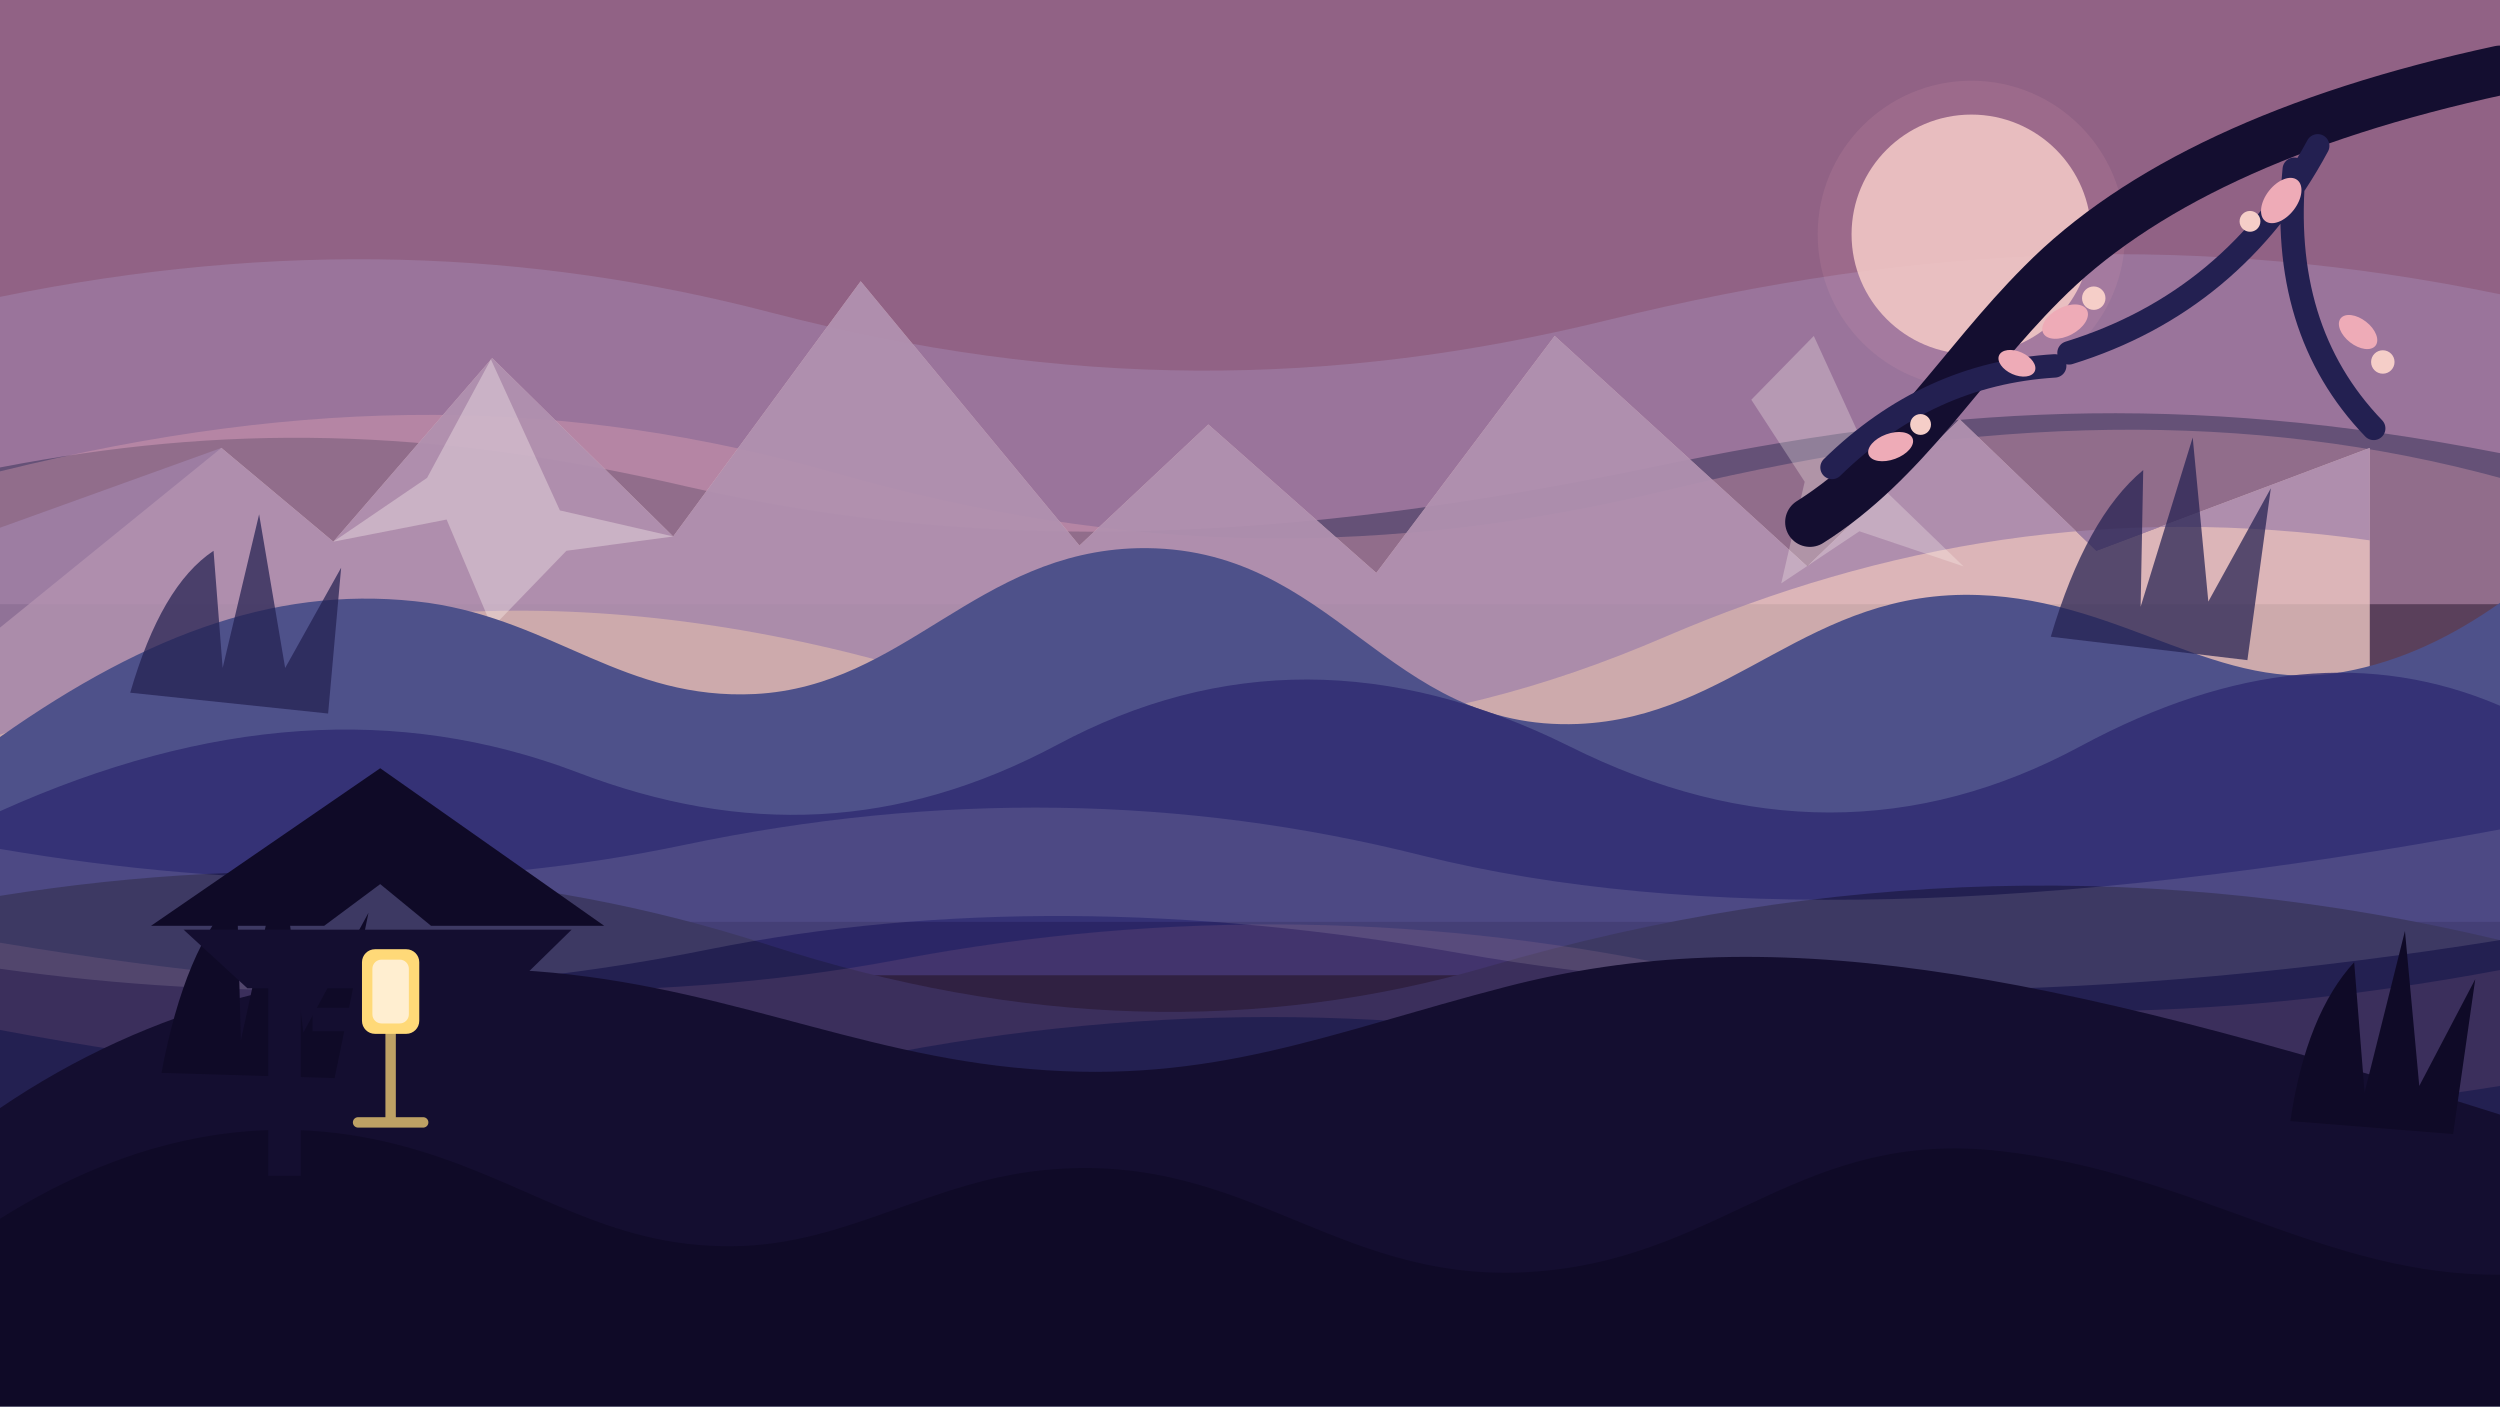
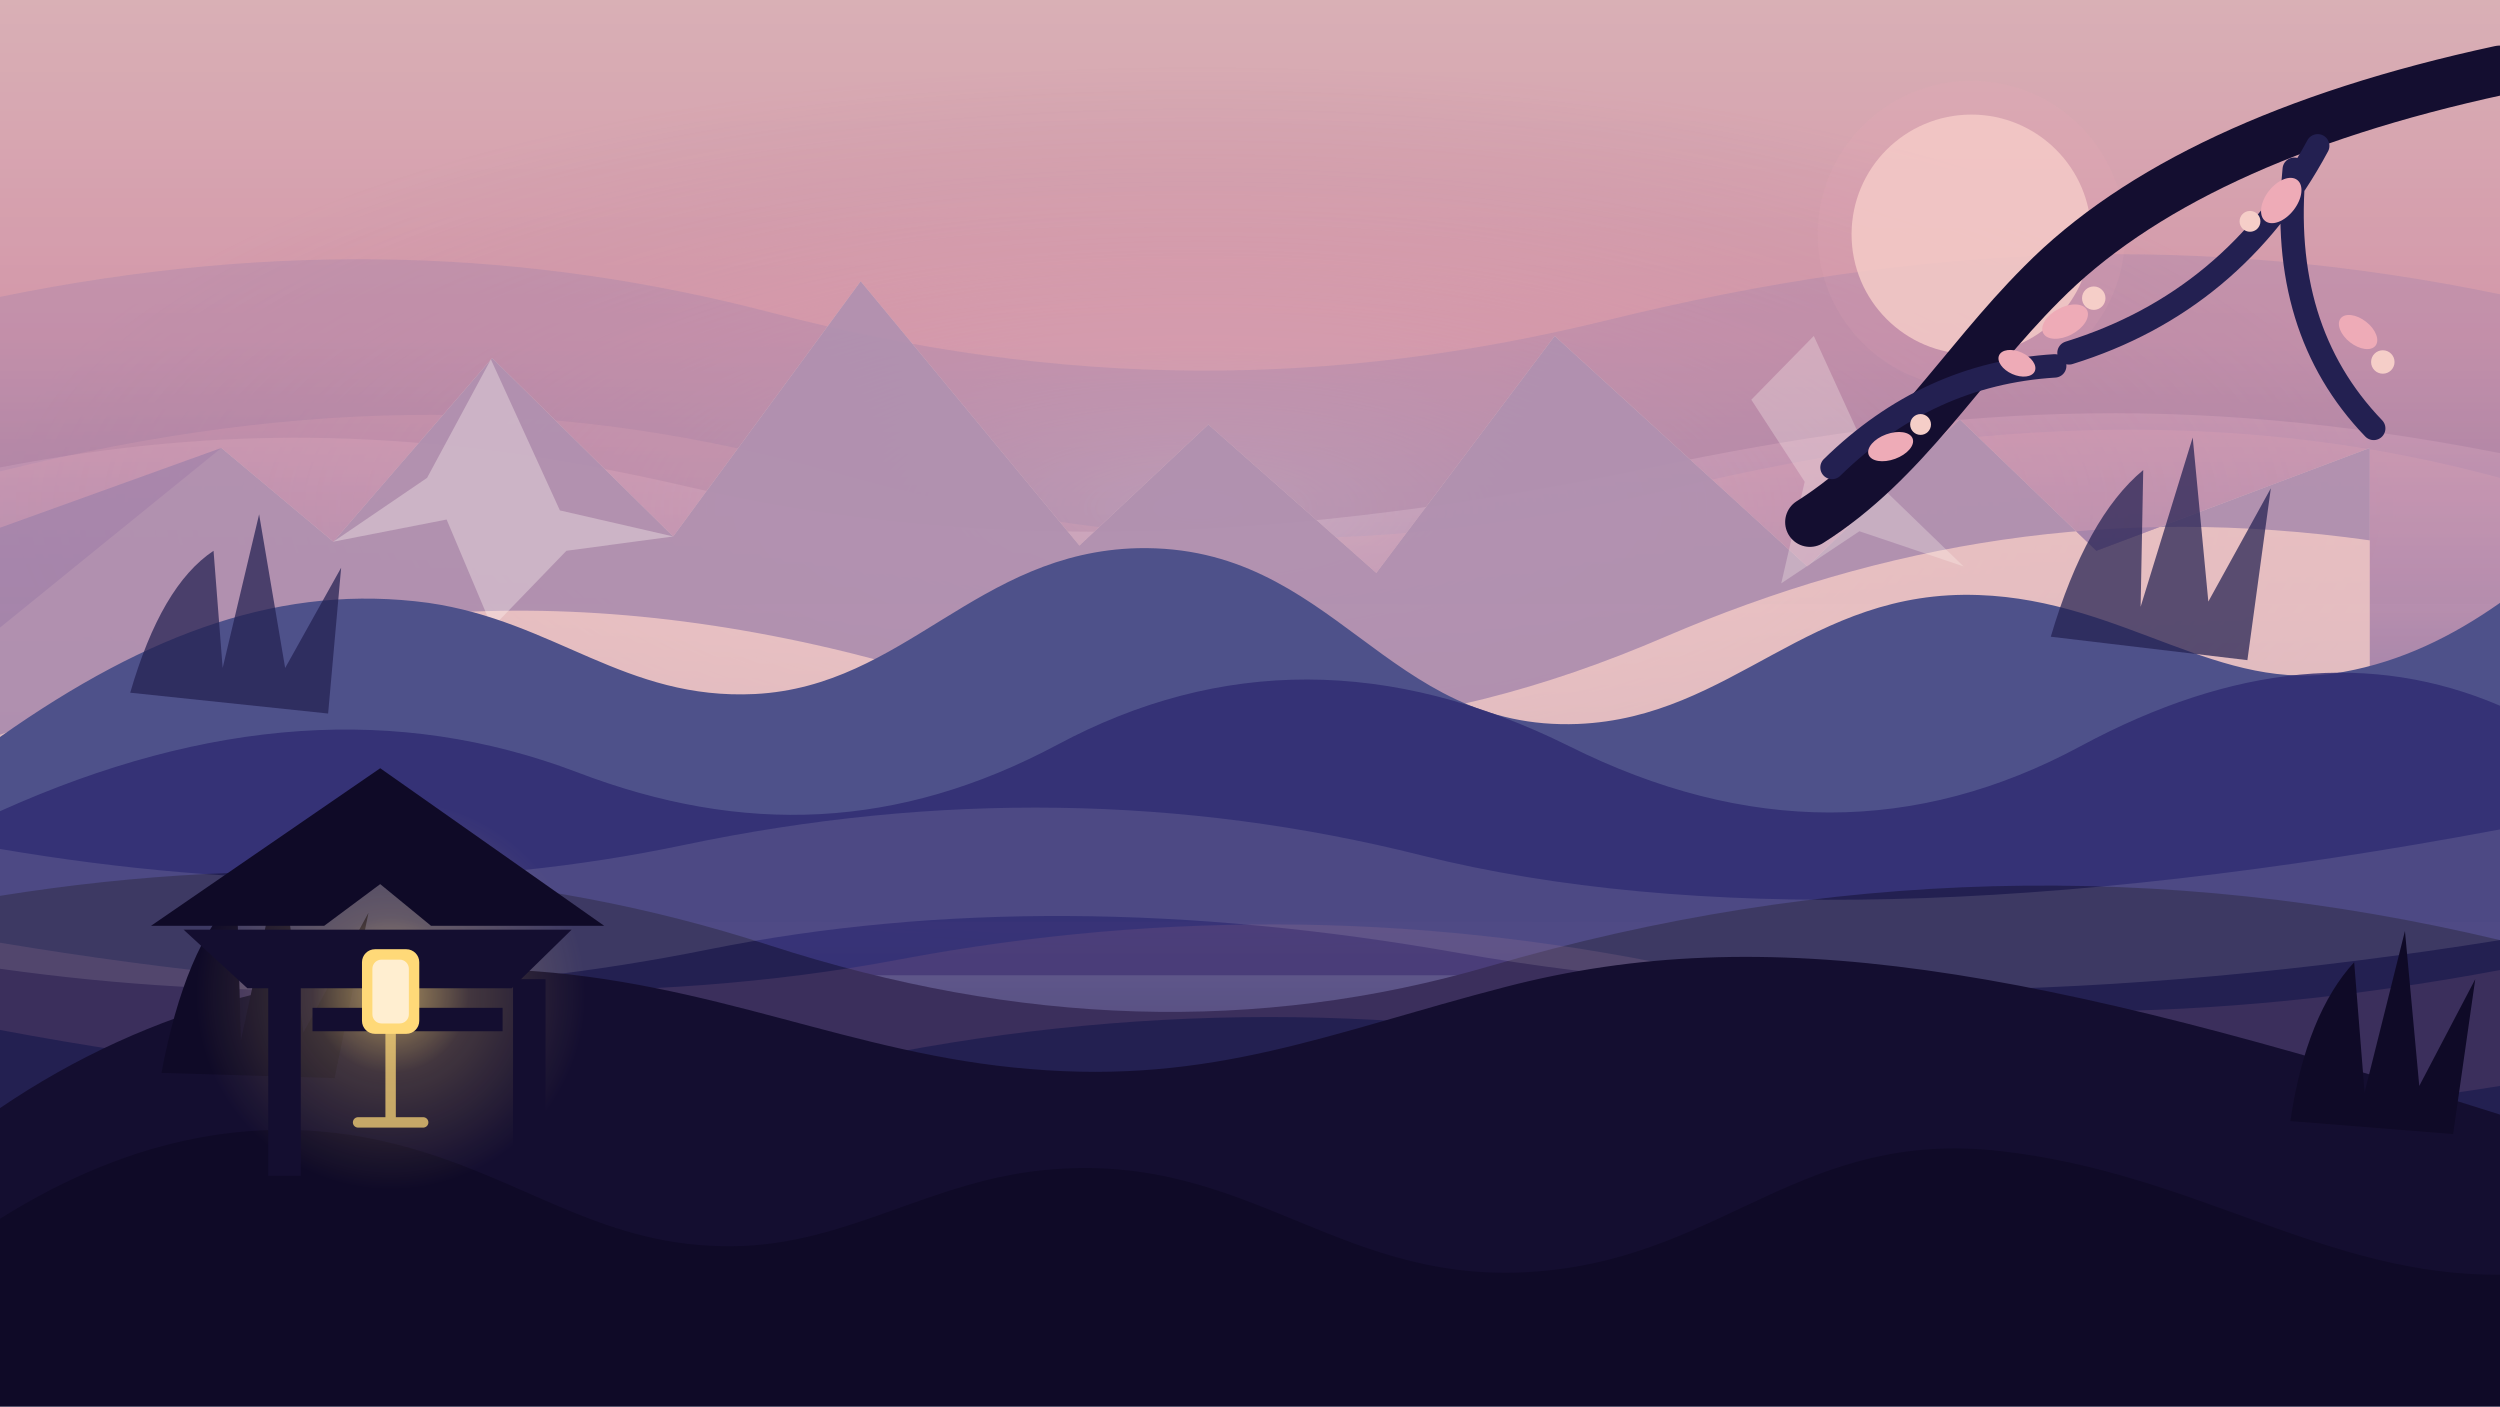
<svg xmlns="http://www.w3.org/2000/svg" viewBox="0 0 1920 1080" preserveAspectRatio="xMidYMid slice">
+   <defs>
+     <linearGradient id="sakura-sky-gradient" x1="960" y1="0" x2="960" y2="1080" gradientUnits="userSpaceOnUse">
+       <stop offset="0" stop-color="#f5cec8" />
+       <stop offset=".24" stop-color="#eeabb7" />
+       <stop offset=".46" stop-color="#a082aa" />
+       <stop offset=".7" stop-color="#4e518a" />
+       <stop offset="1" stop-color="#140e30" />
+     </linearGradient>
+     <radialGradient id="sakura-haze-gradient">
+       <stop offset="0" stop-color="#fff7f2" stop-opacity=".48" />
+       <stop offset=".58" stop-color="#eeabb7" stop-opacity=".16" />
+       <stop offset="1" stop-color="#916285" stop-opacity="0" />
+     </radialGradient>
+     <radialGradient id="sakura-lantern-gradient">
+       <stop offset="0" stop-color="#ffd978" stop-opacity=".64" />
+       <stop offset=".4" stop-color="#ffd978" stop-opacity=".2" />
+       <stop offset="1" stop-color="#ffd978" stop-opacity="0" />
+     </radialGradient>
+   </defs>
  <g id="sakura-layer-sky">
-     <rect width="1920" height="1080" fill="#140e30" />
-     <path d="M0 0h1920v348c-246-48-428-36-652 11-274 57-509 68-739 15C327 327 171 326 0 359Z" fill="#916285" />
-     <path d="M0 228c215-44 408-36 592 12 226 59 430 58 642 6 244-60 458-67 686-20v238H0Z" fill="#a082aa" opacity=".58" />
-     <path d="M0 362c239-59 436-57 641 1 225 64 423 66 645 12 237-57 443-60 634-8v205H0Z" fill="#eeabb7" opacity=".32" />
+     <rect width="1920" height="1080" fill="url(#sakura-sky-gradient)" />
+     <ellipse id="sakura-atmosphere-haze" cx="920" cy="390" rx="920" ry="340" fill="url(#sakura-haze-gradient)" />
+     <path d="M0 0h1920v348c-246-48-428-36-652 11-274 57-509 68-739 15C327 327 171 326 0 359Z" fill="#916285" opacity=".28" />
+     <path d="M0 228c215-44 408-36 592 12 226 59 430 58 642 6 244-60 458-67 686-20v238H0Z" fill="#a082aa" opacity=".34" />
+     <path d="M0 362c239-59 436-57 641 1 225 64 423 66 645 12 237-57 443-60 634-8v205H0Z" fill="#eeabb7" opacity=".18" />
    <circle cx="1514" cy="180" r="92" fill="#f5cec8" opacity=".86" />
    <circle cx="1514" cy="180" r="118" fill="#eeabb7" opacity=".12" />
  </g>
  <g id="sakura-layer-distant-mountains">
    <path d="M0 482 170 344l86 72 122-141 139 137 144-196 168 203 99-93 129 114 137-182 194 177 117-113 105 101 210-79v292H0Z" fill="#f5cec8" opacity=".74" />
    <path d="m170 344 86 72 122-141 139 137 144-196 168 203 99-93 129 114 137-182 194 177 117-113 105 101 210-79v71c-198-28-373 2-541 74-188 81-359 92-559 31-253-77-474-64-660 20-181 81-356 92-550 42Z" fill="#a082aa" opacity=".76" />
    <path d="m377 276 53 116 87 20-82 11-57 59-35-83-87 17 72-49Z" fill="#fff7f2" opacity=".34" />
    <path d="m1393 258 54 118 61 59-80-27-60 40 18-78-41-63Z" fill="#fff7f2" opacity=".28" />
  </g>
  <g id="sakura-layer-mid-ridge">
    <path d="M0 566c115-81 218-118 329-103 97 14 151 75 251 70 115-6 170-109 294-112 151-3 190 141 338 135 119-5 177-104 308-99 111 4 185 77 280 59 44-8 83-27 120-53v245H0Z" fill="#4e518a" />
    <path d="M0 623c160-72 306-82 443-30 128 49 247 44 369-21 125-67 256-67 393 1 136 68 267 68 393 0 117-63 224-73 322-31v207H0Z" fill="#2f2b71" opacity=".82" />
    <path d="M100 532c16-55 37-91 64-109l7 90 28-118 20 118 43-77-10 112Zm1475-43c18-61 42-104 71-128l-2 105 40-130 12 126 48-87-18 132Z" fill="#232051" opacity=".72" />
  </g>
  <g id="sakura-layer-water-mist">
    <path d="M0 688c213-34 410-21 591 38 191 62 375 68 553 16 257-75 516-82 776-20v358H0Z" fill="#232051" />
    <path d="M0 724c270 45 500 49 690 13 207-39 413-36 620 10 182 40 385 40 610-2v89c-216 35-410 32-581-9-215-52-432-58-650-17-199 38-429 32-689-17Z" fill="#916285" opacity=".22" />
    <path d="M88 837c261-34 520-29 776 16m216-44c210-25 432-17 665 23M339 931c266-22 529-11 790 32" fill="none" stroke="#eeabb7" stroke-linecap="round" stroke-width="10" opacity=".16" />
    <path d="M0 652c188 32 363 31 525-3 195-41 384-38 567 8 204 51 481 45 828-20v85c-300 48-566 51-799 10-209-37-401-38-576-3-178 36-360 41-545 15Z" fill="#fff7f2" opacity=".12" />
  </g>
  <g id="sakura-layer-foreground">
    <path d="M0 851c115-78 247-113 397-106 150 8 257 65 394 76 141 12 230-28 365-63 200-52 407-15 764 98v224H0Z" fill="#140e30" />
    <path d="M0 936c102-64 204-83 305-57 94 24 153 76 248 78 95 3 160-52 256-59 154-12 222 93 377 78 139-13 199-109 350-92 151 17 249 96 384 95v101H0Z" fill="#0f0a27" />
    <path d="M124 824c12-64 31-110 58-137l3 112 31-143 17 137 50-92-26 127Zm1635 37c8-55 25-96 49-122l8 100 31-124 11 119 43-82-17 119Z" fill="#0f0a27" />
  </g>
  <g id="sakura-layer-pavilion-lantern">
+     <circle id="sakura-lantern-glow" cx="300" cy="764" r="150" fill="url(#sakura-lantern-gradient)" />
    <path d="M141 714h298l-46 45H190Z" fill="#140e30" />
    <path d="m116 711 176-121 172 121H331l-39-32-43 32Z" fill="#0f0a27" />
    <path d="M206 752h25v151h-25Zm188 0h25v151h-25Zm-154 22h146v18H240Z" fill="#140e30" />
    <rect x="278" y="729" width="44" height="65" rx="10" fill="#ffd978" />
    <rect x="286" y="737" width="28" height="49" rx="7" fill="#fff7f2" opacity=".72" />
    <path d="M300 794v68m-25 0h50" fill="none" stroke="#ffd978" stroke-linecap="round" stroke-width="8" opacity=".72" />
  </g>
  <g id="sakura-layer-branch">
    <path d="M1920 54c-162 35-279 90-352 164-62 62-105 137-178 183" fill="none" stroke="#140e30" stroke-linecap="round" stroke-width="38" />
    <path d="M1780 112c-43 80-107 133-191 159m173-141c-8 82 12 148 61 199m-245-48c-65 4-122 30-171 78" fill="none" stroke="#232051" stroke-linecap="round" stroke-width="18" />
    <g fill="#eeabb7">
      <ellipse cx="1586" cy="247" rx="19" ry="11" transform="rotate(-28 1586 247)" />
      <ellipse cx="1549" cy="279" rx="15" ry="9" transform="rotate(24 1549 279)" />
      <ellipse cx="1752" cy="154" rx="20" ry="12" transform="rotate(-52 1752 154)" />
      <ellipse cx="1811" cy="255" rx="17" ry="10" transform="rotate(38 1811 255)" />
      <ellipse cx="1452" cy="343" rx="18" ry="10" transform="rotate(-20 1452 343)" />
    </g>
    <g fill="#f5cec8">
      <circle cx="1608" cy="229" r="9" />
      <circle cx="1728" cy="170" r="8" />
      <circle cx="1830" cy="278" r="9" />
      <circle cx="1475" cy="326" r="8" />
    </g>
  </g>
</svg>
